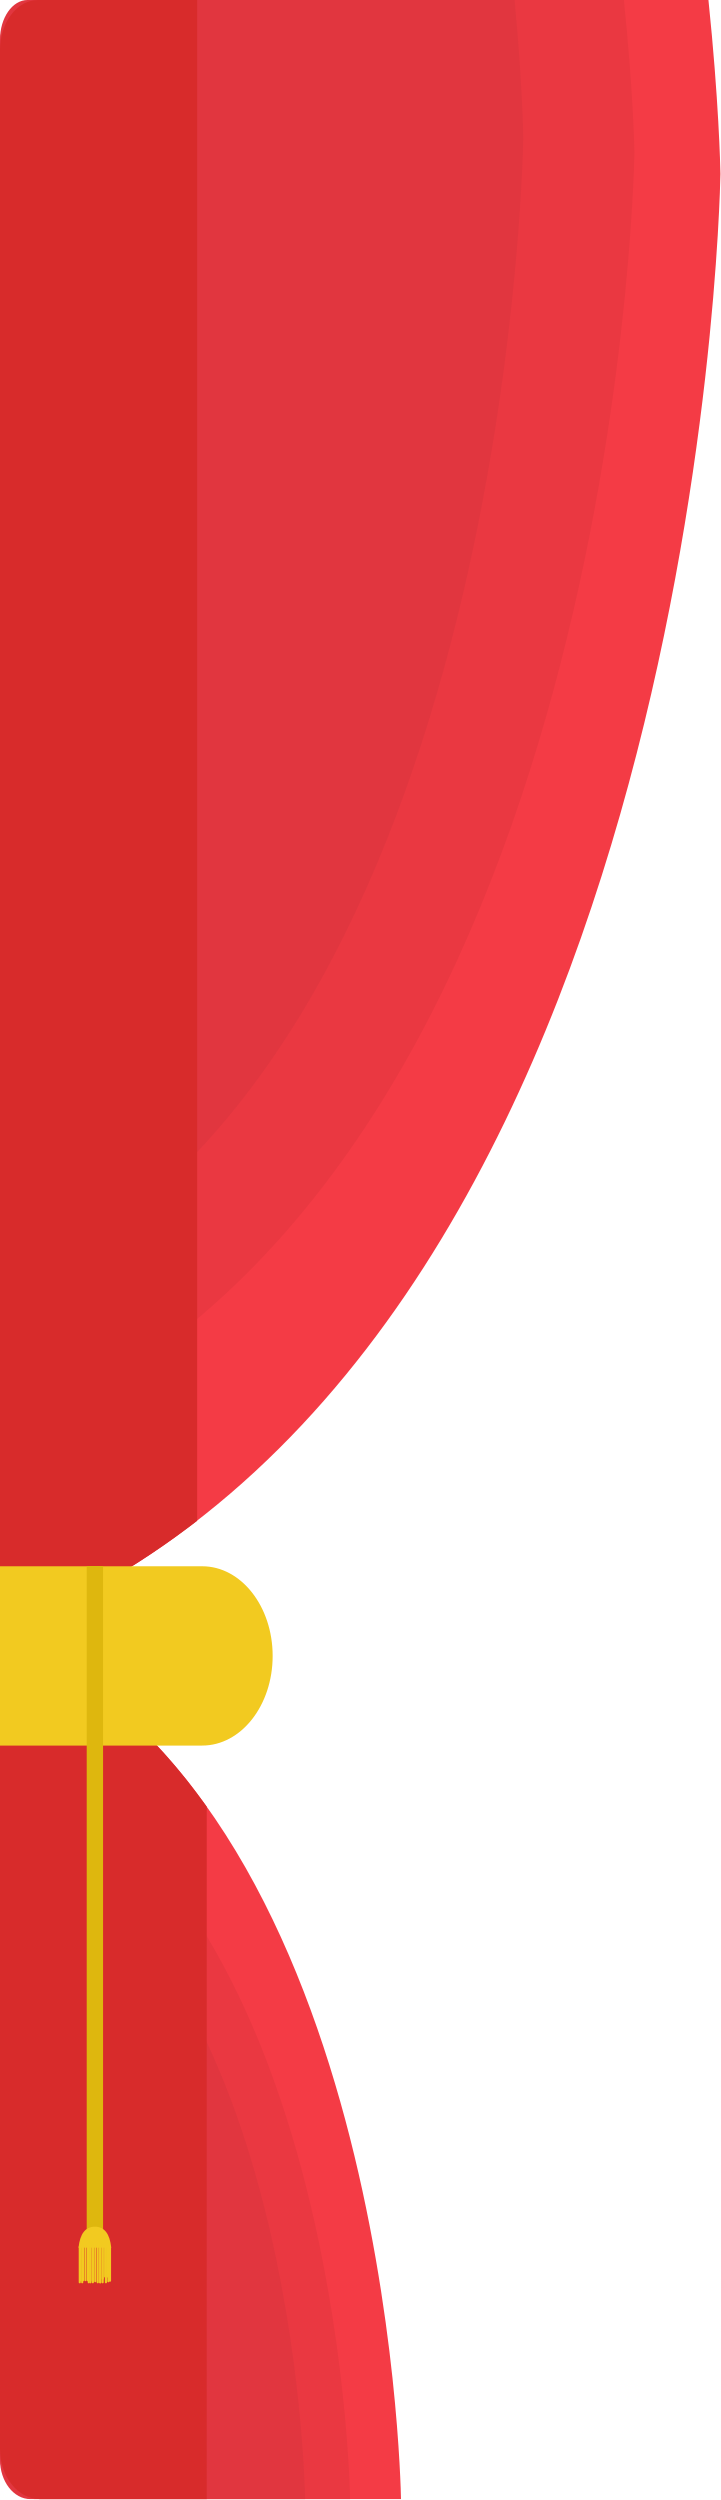
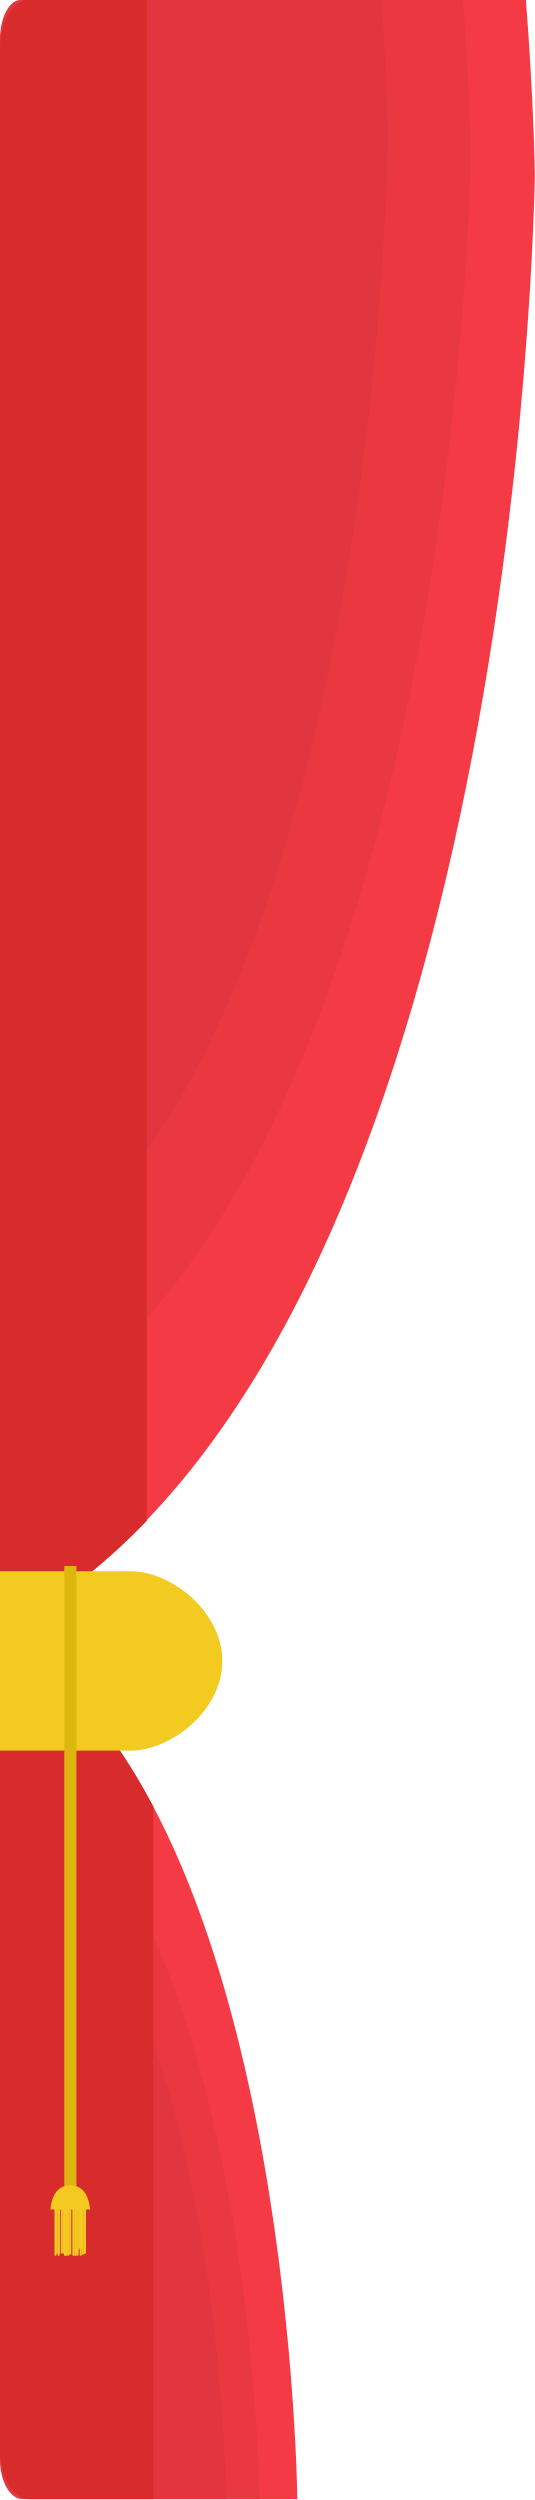
- <svg xmlns="http://www.w3.org/2000/svg" xmlns:xlink="http://www.w3.org/1999/xlink" width="687px" height="2384px" viewBox="0 0 687 2384" version="1.1">
+ <svg xmlns="http://www.w3.org/2000/svg" xmlns:xlink="http://www.w3.org/1999/xlink" width="510px" height="2384px" viewBox="0 0 510 2384" version="1.1">
  <defs>
-     <path d="M0.39,4.377 L0.39,36.5" id="path-1" />
-     <filter x="-975.6%" y="-17.0%" width="2051.2%" height="145.8%" filterUnits="objectBoundingBox" id="filter-2">
-       <feMorphology radius="1" operator="dilate" in="SourceAlpha" result="shadowSpreadOuter1" />
-       <feOffset dx="0" dy="2" in="shadowSpreadOuter1" result="shadowOffsetOuter1" />
-       <feMorphology radius="1" operator="erode" in="SourceAlpha" result="shadowInner" />
-       <feOffset dx="0" dy="2" in="shadowInner" result="shadowInner" />
-       <feComposite in="shadowOffsetOuter1" in2="shadowInner" operator="out" result="shadowOffsetOuter1" />
-       <feGaussianBlur stdDeviation="2" in="shadowOffsetOuter1" result="shadowBlurOuter1" />
-       <feColorMatrix values="0 0 0 0 0   0 0 0 0 0   0 0 0 0 0  0 0 0 0.5 0" type="matrix" in="shadowBlurOuter1" />
-     </filter>
-     <path d="M2.73,0.377 L2.73,32.5" id="path-3" />
-     <filter x="-975.6%" y="-17.0%" width="2051.2%" height="145.8%" filterUnits="objectBoundingBox" id="filter-4">
-       <feMorphology radius="1" operator="dilate" in="SourceAlpha" result="shadowSpreadOuter1" />
-       <feOffset dx="0" dy="2" in="shadowSpreadOuter1" result="shadowOffsetOuter1" />
-       <feMorphology radius="1" operator="erode" in="SourceAlpha" result="shadowInner" />
-       <feOffset dx="0" dy="2" in="shadowInner" result="shadowInner" />
-       <feComposite in="shadowOffsetOuter1" in2="shadowInner" operator="out" result="shadowOffsetOuter1" />
-       <feGaussianBlur stdDeviation="2" in="shadowOffsetOuter1" result="shadowBlurOuter1" />
-       <feColorMatrix values="0 0 0 0 0   0 0 0 0 0   0 0 0 0 0  0 0 0 0.5 0" type="matrix" in="shadowBlurOuter1" />
-     </filter>
-     <path d="M5.07,0.377 L5.07,32.5" id="path-5" />
-     <filter x="-975.6%" y="-17.0%" width="2051.2%" height="145.8%" filterUnits="objectBoundingBox" id="filter-6">
-       <feMorphology radius="1" operator="dilate" in="SourceAlpha" result="shadowSpreadOuter1" />
-       <feOffset dx="0" dy="2" in="shadowSpreadOuter1" result="shadowOffsetOuter1" />
-       <feMorphology radius="1" operator="erode" in="SourceAlpha" result="shadowInner" />
-       <feOffset dx="0" dy="2" in="shadowInner" result="shadowInner" />
-       <feComposite in="shadowOffsetOuter1" in2="shadowInner" operator="out" result="shadowOffsetOuter1" />
-       <feGaussianBlur stdDeviation="2" in="shadowOffsetOuter1" result="shadowBlurOuter1" />
-       <feColorMatrix values="0 0 0 0 0   0 0 0 0 0   0 0 0 0 0  0 0 0 0.5 0" type="matrix" in="shadowBlurOuter1" />
-     </filter>
-     <path d="M7.41,2.377 L7.41,34.5" id="path-7" />
-     <filter x="-975.6%" y="-17.0%" width="2051.2%" height="145.8%" filterUnits="objectBoundingBox" id="filter-8">
-       <feMorphology radius="1" operator="dilate" in="SourceAlpha" result="shadowSpreadOuter1" />
-       <feOffset dx="0" dy="2" in="shadowSpreadOuter1" result="shadowOffsetOuter1" />
-       <feMorphology radius="1" operator="erode" in="SourceAlpha" result="shadowInner" />
-       <feOffset dx="0" dy="2" in="shadowInner" result="shadowInner" />
-       <feComposite in="shadowOffsetOuter1" in2="shadowInner" operator="out" result="shadowOffsetOuter1" />
-       <feGaussianBlur stdDeviation="2" in="shadowOffsetOuter1" result="shadowBlurOuter1" />
-       <feColorMatrix values="0 0 0 0 0   0 0 0 0 0   0 0 0 0 0  0 0 0 0.5 0" type="matrix" in="shadowBlurOuter1" />
-     </filter>
-     <path d="M9.751,4.377 L9.751,38" id="path-9" />
-     <filter x="-975.6%" y="-16.5%" width="2051.2%" height="145.9%" filterUnits="objectBoundingBox" id="filter-10">
-       <feMorphology radius="1" operator="dilate" in="SourceAlpha" result="shadowSpreadOuter1" />
-       <feOffset dx="0" dy="2" in="shadowSpreadOuter1" result="shadowOffsetOuter1" />
-       <feMorphology radius="1" operator="erode" in="SourceAlpha" result="shadowInner" />
-       <feOffset dx="0" dy="2" in="shadowInner" result="shadowInner" />
-       <feComposite in="shadowOffsetOuter1" in2="shadowInner" operator="out" result="shadowOffsetOuter1" />
-       <feGaussianBlur stdDeviation="2" in="shadowOffsetOuter1" result="shadowBlurOuter1" />
-       <feColorMatrix values="0 0 0 0 0   0 0 0 0 0   0 0 0 0 0  0 0 0 0.5 0" type="matrix" in="shadowBlurOuter1" />
-     </filter>
-     <path d="M12.091,4.377 L12.091,38" id="path-11" />
-     <filter x="-975.6%" y="-16.5%" width="2051.2%" height="145.9%" filterUnits="objectBoundingBox" id="filter-12">
-       <feMorphology radius="1" operator="dilate" in="SourceAlpha" result="shadowSpreadOuter1" />
-       <feOffset dx="0" dy="2" in="shadowSpreadOuter1" result="shadowOffsetOuter1" />
-       <feMorphology radius="1" operator="erode" in="SourceAlpha" result="shadowInner" />
-       <feOffset dx="0" dy="2" in="shadowInner" result="shadowInner" />
-       <feComposite in="shadowOffsetOuter1" in2="shadowInner" operator="out" result="shadowOffsetOuter1" />
-       <feGaussianBlur stdDeviation="2" in="shadowOffsetOuter1" result="shadowBlurOuter1" />
-       <feColorMatrix values="0 0 0 0 0   0 0 0 0 0   0 0 0 0 0  0 0 0 0.5 0" type="matrix" in="shadowBlurOuter1" />
-     </filter>
-     <path d="M14.431,3.377 L14.431,37" id="path-13" />
-     <filter x="-975.6%" y="-16.5%" width="2051.2%" height="145.9%" filterUnits="objectBoundingBox" id="filter-14">
-       <feMorphology radius="1" operator="dilate" in="SourceAlpha" result="shadowSpreadOuter1" />
-       <feOffset dx="0" dy="2" in="shadowSpreadOuter1" result="shadowOffsetOuter1" />
-       <feMorphology radius="1" operator="erode" in="SourceAlpha" result="shadowInner" />
-       <feOffset dx="0" dy="2" in="shadowInner" result="shadowInner" />
-       <feComposite in="shadowOffsetOuter1" in2="shadowInner" operator="out" result="shadowOffsetOuter1" />
-       <feGaussianBlur stdDeviation="2" in="shadowOffsetOuter1" result="shadowBlurOuter1" />
-       <feColorMatrix values="0 0 0 0 0   0 0 0 0 0   0 0 0 0 0  0 0 0 0.5 0" type="matrix" in="shadowBlurOuter1" />
-     </filter>
-     <path d="M16.771,3.377 L16.771,37" id="path-15" />
-     <filter x="-975.6%" y="-16.5%" width="2051.2%" height="145.9%" filterUnits="objectBoundingBox" id="filter-16">
-       <feMorphology radius="1" operator="dilate" in="SourceAlpha" result="shadowSpreadOuter1" />
-       <feOffset dx="0" dy="2" in="shadowSpreadOuter1" result="shadowOffsetOuter1" />
-       <feMorphology radius="1" operator="erode" in="SourceAlpha" result="shadowInner" />
-       <feOffset dx="0" dy="2" in="shadowInner" result="shadowInner" />
-       <feComposite in="shadowOffsetOuter1" in2="shadowInner" operator="out" result="shadowOffsetOuter1" />
-       <feGaussianBlur stdDeviation="2" in="shadowOffsetOuter1" result="shadowBlurOuter1" />
-       <feColorMatrix values="0 0 0 0 0   0 0 0 0 0   0 0 0 0 0  0 0 0 0.5 0" type="matrix" in="shadowBlurOuter1" />
-     </filter>
-     <path d="M19.111,2.377 L19.111,36" id="path-17" />
-     <filter x="-975.6%" y="-16.5%" width="2051.2%" height="145.9%" filterUnits="objectBoundingBox" id="filter-18">
-       <feMorphology radius="1" operator="dilate" in="SourceAlpha" result="shadowSpreadOuter1" />
-       <feOffset dx="0" dy="2" in="shadowSpreadOuter1" result="shadowOffsetOuter1" />
-       <feMorphology radius="1" operator="erode" in="SourceAlpha" result="shadowInner" />
-       <feOffset dx="0" dy="2" in="shadowInner" result="shadowInner" />
-       <feComposite in="shadowOffsetOuter1" in2="shadowInner" operator="out" result="shadowOffsetOuter1" />
-       <feGaussianBlur stdDeviation="2" in="shadowOffsetOuter1" result="shadowBlurOuter1" />
-       <feColorMatrix values="0 0 0 0 0   0 0 0 0 0   0 0 0 0 0  0 0 0 0.5 0" type="matrix" in="shadowBlurOuter1" />
-     </filter>
-     <path d="M21.451,2.377 L21.451,36" id="path-19" />
-     <filter x="-975.6%" y="-16.5%" width="2051.2%" height="145.9%" filterUnits="objectBoundingBox" id="filter-20">
-       <feMorphology radius="1" operator="dilate" in="SourceAlpha" result="shadowSpreadOuter1" />
-       <feOffset dx="0" dy="2" in="shadowSpreadOuter1" result="shadowOffsetOuter1" />
-       <feMorphology radius="1" operator="erode" in="SourceAlpha" result="shadowInner" />
-       <feOffset dx="0" dy="2" in="shadowInner" result="shadowInner" />
-       <feComposite in="shadowOffsetOuter1" in2="shadowInner" operator="out" result="shadowOffsetOuter1" />
-       <feGaussianBlur stdDeviation="2" in="shadowOffsetOuter1" result="shadowBlurOuter1" />
-       <feColorMatrix values="0 0 0 0 0   0 0 0 0 0   0 0 0 0 0  0 0 0 0.5 0" type="matrix" in="shadowBlurOuter1" />
-     </filter>
-     <path d="M23.791,2.377 L23.791,36" id="path-21" />
-     <filter x="-975.6%" y="-16.5%" width="2051.2%" height="145.9%" filterUnits="objectBoundingBox" id="filter-22">
-       <feMorphology radius="1" operator="dilate" in="SourceAlpha" result="shadowSpreadOuter1" />
-       <feOffset dx="0" dy="2" in="shadowSpreadOuter1" result="shadowOffsetOuter1" />
-       <feMorphology radius="1" operator="erode" in="SourceAlpha" result="shadowInner" />
-       <feOffset dx="0" dy="2" in="shadowInner" result="shadowInner" />
-       <feComposite in="shadowOffsetOuter1" in2="shadowInner" operator="out" result="shadowOffsetOuter1" />
-       <feGaussianBlur stdDeviation="2" in="shadowOffsetOuter1" result="shadowBlurOuter1" />
-       <feColorMatrix values="0 0 0 0 0   0 0 0 0 0   0 0 0 0 0  0 0 0 0.5 0" type="matrix" in="shadowBlurOuter1" />
-     </filter>
-     <path d="M26.131,2.377 L26.131,36" id="path-23" />
-     <filter x="-975.6%" y="-16.5%" width="2051.2%" height="145.9%" filterUnits="objectBoundingBox" id="filter-24">
-       <feMorphology radius="1" operator="dilate" in="SourceAlpha" result="shadowSpreadOuter1" />
-       <feOffset dx="0" dy="2" in="shadowSpreadOuter1" result="shadowOffsetOuter1" />
-       <feMorphology radius="1" operator="erode" in="SourceAlpha" result="shadowInner" />
-       <feOffset dx="0" dy="2" in="shadowInner" result="shadowInner" />
-       <feComposite in="shadowOffsetOuter1" in2="shadowInner" operator="out" result="shadowOffsetOuter1" />
-       <feGaussianBlur stdDeviation="2" in="shadowOffsetOuter1" result="shadowBlurOuter1" />
-       <feColorMatrix values="0 0 0 0 0   0 0 0 0 0   0 0 0 0 0  0 0 0 0.5 0" type="matrix" in="shadowBlurOuter1" />
-     </filter>
-     <path d="M28.471,2.377 L28.471,36" id="path-25" />
-     <filter x="-975.6%" y="-16.5%" width="2051.2%" height="145.9%" filterUnits="objectBoundingBox" id="filter-26">
-       <feMorphology radius="1" operator="dilate" in="SourceAlpha" result="shadowSpreadOuter1" />
-       <feOffset dx="0" dy="2" in="shadowSpreadOuter1" result="shadowOffsetOuter1" />
-       <feMorphology radius="1" operator="erode" in="SourceAlpha" result="shadowInner" />
-       <feOffset dx="0" dy="2" in="shadowInner" result="shadowInner" />
-       <feComposite in="shadowOffsetOuter1" in2="shadowInner" operator="out" result="shadowOffsetOuter1" />
-       <feGaussianBlur stdDeviation="2" in="shadowOffsetOuter1" result="shadowBlurOuter1" />
-       <feColorMatrix values="0 0 0 0 0   0 0 0 0 0   0 0 0 0 0  0 0 0 0.5 0" type="matrix" in="shadowBlurOuter1" />
-     </filter>
-     <path d="M29.252,4.377 L29.252,38" id="path-27" />
-     <filter x="-975.6%" y="-16.5%" width="2051.2%" height="145.9%" filterUnits="objectBoundingBox" id="filter-28">
-       <feMorphology radius="1" operator="dilate" in="SourceAlpha" result="shadowSpreadOuter1" />
-       <feOffset dx="0" dy="2" in="shadowSpreadOuter1" result="shadowOffsetOuter1" />
-       <feMorphology radius="1" operator="erode" in="SourceAlpha" result="shadowInner" />
-       <feOffset dx="0" dy="2" in="shadowInner" result="shadowInner" />
-       <feComposite in="shadowOffsetOuter1" in2="shadowInner" operator="out" result="shadowOffsetOuter1" />
-       <feGaussianBlur stdDeviation="2" in="shadowOffsetOuter1" result="shadowBlurOuter1" />
-       <feColorMatrix values="0 0 0 0 0   0 0 0 0 0   0 0 0 0 0  0 0 0 0.5 0" type="matrix" in="shadowBlurOuter1" />
-     </filter>
-     <path d="M26.911,4.377 L26.911,38" id="path-29" />
-     <filter x="-975.6%" y="-16.5%" width="2051.2%" height="145.9%" filterUnits="objectBoundingBox" id="filter-30">
-       <feMorphology radius="1" operator="dilate" in="SourceAlpha" result="shadowSpreadOuter1" />
-       <feOffset dx="0" dy="2" in="shadowSpreadOuter1" result="shadowOffsetOuter1" />
-       <feMorphology radius="1" operator="erode" in="SourceAlpha" result="shadowInner" />
-       <feOffset dx="0" dy="2" in="shadowInner" result="shadowInner" />
-       <feComposite in="shadowOffsetOuter1" in2="shadowInner" operator="out" result="shadowOffsetOuter1" />
-       <feGaussianBlur stdDeviation="2" in="shadowOffsetOuter1" result="shadowBlurOuter1" />
-       <feColorMatrix values="0 0 0 0 0   0 0 0 0 0   0 0 0 0 0  0 0 0 0.5 0" type="matrix" in="shadowBlurOuter1" />
-     </filter>
-     <path d="M20.671,4.377 L20.671,38" id="path-31" />
-     <filter x="-975.6%" y="-16.5%" width="2051.2%" height="145.9%" filterUnits="objectBoundingBox" id="filter-32">
-       <feMorphology radius="1" operator="dilate" in="SourceAlpha" result="shadowSpreadOuter1" />
-       <feOffset dx="0" dy="2" in="shadowSpreadOuter1" result="shadowOffsetOuter1" />
-       <feMorphology radius="1" operator="erode" in="SourceAlpha" result="shadowInner" />
-       <feOffset dx="0" dy="2" in="shadowInner" result="shadowInner" />
-       <feComposite in="shadowOffsetOuter1" in2="shadowInner" operator="out" result="shadowOffsetOuter1" />
-       <feGaussianBlur stdDeviation="2" in="shadowOffsetOuter1" result="shadowBlurOuter1" />
-       <feColorMatrix values="0 0 0 0 0   0 0 0 0 0   0 0 0 0 0  0 0 0 0.5 0" type="matrix" in="shadowBlurOuter1" />
-     </filter>
-     <path d="M1.95,3.377 L1.95,37" id="path-33" />
-     <filter x="-975.6%" y="-16.5%" width="2051.2%" height="145.9%" filterUnits="objectBoundingBox" id="filter-34">
-       <feMorphology radius="1" operator="dilate" in="SourceAlpha" result="shadowSpreadOuter1" />
-       <feOffset dx="0" dy="2" in="shadowSpreadOuter1" result="shadowOffsetOuter1" />
-       <feMorphology radius="1" operator="erode" in="SourceAlpha" result="shadowInner" />
-       <feOffset dx="0" dy="2" in="shadowInner" result="shadowInner" />
-       <feComposite in="shadowOffsetOuter1" in2="shadowInner" operator="out" result="shadowOffsetOuter1" />
-       <feGaussianBlur stdDeviation="2" in="shadowOffsetOuter1" result="shadowBlurOuter1" />
-       <feColorMatrix values="0 0 0 0 0   0 0 0 0 0   0 0 0 0 0  0 0 0 0.5 0" type="matrix" in="shadowBlurOuter1" />
-     </filter>
-     <path d="M19.111,4.377 L19.111,38" id="path-35" />
-     <filter x="-975.6%" y="-16.5%" width="2051.2%" height="145.9%" filterUnits="objectBoundingBox" id="filter-36">
-       <feMorphology radius="1" operator="dilate" in="SourceAlpha" result="shadowSpreadOuter1" />
-       <feOffset dx="0" dy="2" in="shadowSpreadOuter1" result="shadowOffsetOuter1" />
-       <feMorphology radius="1" operator="erode" in="SourceAlpha" result="shadowInner" />
-       <feOffset dx="0" dy="2" in="shadowInner" result="shadowInner" />
-       <feComposite in="shadowOffsetOuter1" in2="shadowInner" operator="out" result="shadowOffsetOuter1" />
-       <feGaussianBlur stdDeviation="2" in="shadowOffsetOuter1" result="shadowBlurOuter1" />
-       <feColorMatrix values="0 0 0 0 0   0 0 0 0 0   0 0 0 0 0  0 0 0 0.5 0" type="matrix" in="shadowBlurOuter1" />
-     </filter>
-     <path d="M16.771,4.377 L16.771,38" id="path-37" />
-     <filter x="-975.6%" y="-16.5%" width="2051.2%" height="145.9%" filterUnits="objectBoundingBox" id="filter-38">
-       <feMorphology radius="1" operator="dilate" in="SourceAlpha" result="shadowSpreadOuter1" />
-       <feOffset dx="0" dy="2" in="shadowSpreadOuter1" result="shadowOffsetOuter1" />
-       <feMorphology radius="1" operator="erode" in="SourceAlpha" result="shadowInner" />
-       <feOffset dx="0" dy="2" in="shadowInner" result="shadowInner" />
-       <feComposite in="shadowOffsetOuter1" in2="shadowInner" operator="out" result="shadowOffsetOuter1" />
-       <feGaussianBlur stdDeviation="2" in="shadowOffsetOuter1" result="shadowBlurOuter1" />
-       <feColorMatrix values="0 0 0 0 0   0 0 0 0 0   0 0 0 0 0  0 0 0 0.5 0" type="matrix" in="shadowBlurOuter1" />
-     </filter>
-     <path d="M4.29,4.377 L4.29,38" id="path-39" />
-     <filter x="-975.6%" y="-16.5%" width="2051.2%" height="145.9%" filterUnits="objectBoundingBox" id="filter-40">
-       <feMorphology radius="1" operator="dilate" in="SourceAlpha" result="shadowSpreadOuter1" />
-       <feOffset dx="0" dy="2" in="shadowSpreadOuter1" result="shadowOffsetOuter1" />
-       <feMorphology radius="1" operator="erode" in="SourceAlpha" result="shadowInner" />
-       <feOffset dx="0" dy="2" in="shadowInner" result="shadowInner" />
-       <feComposite in="shadowOffsetOuter1" in2="shadowInner" operator="out" result="shadowOffsetOuter1" />
-       <feGaussianBlur stdDeviation="2" in="shadowOffsetOuter1" result="shadowBlurOuter1" />
-       <feColorMatrix values="0 0 0 0 0   0 0 0 0 0   0 0 0 0 0  0 0 0 0.5 0" type="matrix" in="shadowBlurOuter1" />
-     </filter>
-     <path d="M9.751,4.377 L9.751,38" id="path-41" />
-     <filter x="-975.6%" y="-16.5%" width="2051.2%" height="145.9%" filterUnits="objectBoundingBox" id="filter-42">
-       <feMorphology radius="1" operator="dilate" in="SourceAlpha" result="shadowSpreadOuter1" />
-       <feOffset dx="0" dy="2" in="shadowSpreadOuter1" result="shadowOffsetOuter1" />
-       <feMorphology radius="1" operator="erode" in="SourceAlpha" result="shadowInner" />
-       <feOffset dx="0" dy="2" in="shadowInner" result="shadowInner" />
-       <feComposite in="shadowOffsetOuter1" in2="shadowInner" operator="out" result="shadowOffsetOuter1" />
-       <feGaussianBlur stdDeviation="2" in="shadowOffsetOuter1" result="shadowBlurOuter1" />
-       <feColorMatrix values="0 0 0 0 0   0 0 0 0 0   0 0 0 0 0  0 0 0 0.5 0" type="matrix" in="shadowBlurOuter1" />
-     </filter>
-     <path d="M7.41,4.377 L7.41,38" id="path-43" />
-     <filter x="-975.6%" y="-16.5%" width="2051.2%" height="145.9%" filterUnits="objectBoundingBox" id="filter-44">
+     <path d="M0.027,5.526 L0.027,47.383" id="path-1" />
+     <filter x="-750.0%" y="-12.8%" width="1600.0%" height="134.6%" filterUnits="objectBoundingBox" id="filter-2">
+       <feMorphology radius="1" operator="dilate" in="SourceAlpha" result="shadowSpreadOuter1" />
+       <feOffset dx="0" dy="2" in="shadowSpreadOuter1" result="shadowOffsetOuter1" />
+       <feMorphology radius="1" operator="erode" in="SourceAlpha" result="shadowInner" />
+       <feOffset dx="0" dy="2" in="shadowInner" result="shadowInner" />
+       <feComposite in="shadowOffsetOuter1" in2="shadowInner" operator="out" result="shadowOffsetOuter1" />
+       <feGaussianBlur stdDeviation="2" in="shadowOffsetOuter1" result="shadowBlurOuter1" />
+       <feColorMatrix values="0 0 0 0 0   0 0 0 0 0   0 0 0 0 0  0 0 0 0.5 0" type="matrix" in="shadowBlurOuter1" />
+     </filter>
+     <path d="M3.027,0.526 L3.027,42.383" id="path-3" />
+     <filter x="-750.0%" y="-12.8%" width="1600.0%" height="134.6%" filterUnits="objectBoundingBox" id="filter-4">
+       <feMorphology radius="1" operator="dilate" in="SourceAlpha" result="shadowSpreadOuter1" />
+       <feOffset dx="0" dy="2" in="shadowSpreadOuter1" result="shadowOffsetOuter1" />
+       <feMorphology radius="1" operator="erode" in="SourceAlpha" result="shadowInner" />
+       <feOffset dx="0" dy="2" in="shadowInner" result="shadowInner" />
+       <feComposite in="shadowOffsetOuter1" in2="shadowInner" operator="out" result="shadowOffsetOuter1" />
+       <feGaussianBlur stdDeviation="2" in="shadowOffsetOuter1" result="shadowBlurOuter1" />
+       <feColorMatrix values="0 0 0 0 0   0 0 0 0 0   0 0 0 0 0  0 0 0 0.5 0" type="matrix" in="shadowBlurOuter1" />
+     </filter>
+     <path d="M5.027,0.526 L5.027,42.383" id="path-5" />
+     <filter x="-750.0%" y="-12.8%" width="1600.0%" height="134.6%" filterUnits="objectBoundingBox" id="filter-6">
+       <feMorphology radius="1" operator="dilate" in="SourceAlpha" result="shadowSpreadOuter1" />
+       <feOffset dx="0" dy="2" in="shadowSpreadOuter1" result="shadowOffsetOuter1" />
+       <feMorphology radius="1" operator="erode" in="SourceAlpha" result="shadowInner" />
+       <feOffset dx="0" dy="2" in="shadowInner" result="shadowInner" />
+       <feComposite in="shadowOffsetOuter1" in2="shadowInner" operator="out" result="shadowOffsetOuter1" />
+       <feGaussianBlur stdDeviation="2" in="shadowOffsetOuter1" result="shadowBlurOuter1" />
+       <feColorMatrix values="0 0 0 0 0   0 0 0 0 0   0 0 0 0 0  0 0 0 0.5 0" type="matrix" in="shadowBlurOuter1" />
+     </filter>
+     <path d="M7.027,2.526 L7.027,44.383" id="path-7" />
+     <filter x="-750.0%" y="-12.8%" width="1600.0%" height="134.6%" filterUnits="objectBoundingBox" id="filter-8">
+       <feMorphology radius="1" operator="dilate" in="SourceAlpha" result="shadowSpreadOuter1" />
+       <feOffset dx="0" dy="2" in="shadowSpreadOuter1" result="shadowOffsetOuter1" />
+       <feMorphology radius="1" operator="erode" in="SourceAlpha" result="shadowInner" />
+       <feOffset dx="0" dy="2" in="shadowInner" result="shadowInner" />
+       <feComposite in="shadowOffsetOuter1" in2="shadowInner" operator="out" result="shadowOffsetOuter1" />
+       <feGaussianBlur stdDeviation="2" in="shadowOffsetOuter1" result="shadowBlurOuter1" />
+       <feColorMatrix values="0 0 0 0 0   0 0 0 0 0   0 0 0 0 0  0 0 0 0.5 0" type="matrix" in="shadowBlurOuter1" />
+     </filter>
+     <path d="M9.027,5.523 L9.027,49.034" id="path-9" />
+     <filter x="-750.0%" y="-12.5%" width="1600.0%" height="135.3%" filterUnits="objectBoundingBox" id="filter-10">
+       <feMorphology radius="1" operator="dilate" in="SourceAlpha" result="shadowSpreadOuter1" />
+       <feOffset dx="0" dy="2" in="shadowSpreadOuter1" result="shadowOffsetOuter1" />
+       <feMorphology radius="1" operator="erode" in="SourceAlpha" result="shadowInner" />
+       <feOffset dx="0" dy="2" in="shadowInner" result="shadowInner" />
+       <feComposite in="shadowOffsetOuter1" in2="shadowInner" operator="out" result="shadowOffsetOuter1" />
+       <feGaussianBlur stdDeviation="2" in="shadowOffsetOuter1" result="shadowBlurOuter1" />
+       <feColorMatrix values="0 0 0 0 0   0 0 0 0 0   0 0 0 0 0  0 0 0 0.5 0" type="matrix" in="shadowBlurOuter1" />
+     </filter>
+     <path d="M11.027,5.523 L11.027,49.034" id="path-11" />
+     <filter x="-750.0%" y="-12.5%" width="1600.0%" height="135.3%" filterUnits="objectBoundingBox" id="filter-12">
+       <feMorphology radius="1" operator="dilate" in="SourceAlpha" result="shadowSpreadOuter1" />
+       <feOffset dx="0" dy="2" in="shadowSpreadOuter1" result="shadowOffsetOuter1" />
+       <feMorphology radius="1" operator="erode" in="SourceAlpha" result="shadowInner" />
+       <feOffset dx="0" dy="2" in="shadowInner" result="shadowInner" />
+       <feComposite in="shadowOffsetOuter1" in2="shadowInner" operator="out" result="shadowOffsetOuter1" />
+       <feGaussianBlur stdDeviation="2" in="shadowOffsetOuter1" result="shadowBlurOuter1" />
+       <feColorMatrix values="0 0 0 0 0   0 0 0 0 0   0 0 0 0 0  0 0 0 0.5 0" type="matrix" in="shadowBlurOuter1" />
+     </filter>
+     <path d="M14.027,4.523 L14.027,48.034" id="path-13" />
+     <filter x="-750.0%" y="-12.5%" width="1600.0%" height="135.3%" filterUnits="objectBoundingBox" id="filter-14">
+       <feMorphology radius="1" operator="dilate" in="SourceAlpha" result="shadowSpreadOuter1" />
+       <feOffset dx="0" dy="2" in="shadowSpreadOuter1" result="shadowOffsetOuter1" />
+       <feMorphology radius="1" operator="erode" in="SourceAlpha" result="shadowInner" />
+       <feOffset dx="0" dy="2" in="shadowInner" result="shadowInner" />
+       <feComposite in="shadowOffsetOuter1" in2="shadowInner" operator="out" result="shadowOffsetOuter1" />
+       <feGaussianBlur stdDeviation="2" in="shadowOffsetOuter1" result="shadowBlurOuter1" />
+       <feColorMatrix values="0 0 0 0 0   0 0 0 0 0   0 0 0 0 0  0 0 0 0.5 0" type="matrix" in="shadowBlurOuter1" />
+     </filter>
+     <path d="M16.027,4.523 L16.027,48.034" id="path-15" />
+     <filter x="-750.0%" y="-12.5%" width="1600.0%" height="135.3%" filterUnits="objectBoundingBox" id="filter-16">
+       <feMorphology radius="1" operator="dilate" in="SourceAlpha" result="shadowSpreadOuter1" />
+       <feOffset dx="0" dy="2" in="shadowSpreadOuter1" result="shadowOffsetOuter1" />
+       <feMorphology radius="1" operator="erode" in="SourceAlpha" result="shadowInner" />
+       <feOffset dx="0" dy="2" in="shadowInner" result="shadowInner" />
+       <feComposite in="shadowOffsetOuter1" in2="shadowInner" operator="out" result="shadowOffsetOuter1" />
+       <feGaussianBlur stdDeviation="2" in="shadowOffsetOuter1" result="shadowBlurOuter1" />
+       <feColorMatrix values="0 0 0 0 0   0 0 0 0 0   0 0 0 0 0  0 0 0 0.5 0" type="matrix" in="shadowBlurOuter1" />
+     </filter>
+     <path d="M18.027,3.523 L18.027,47.034" id="path-17" />
+     <filter x="-750.0%" y="-12.5%" width="1600.0%" height="135.3%" filterUnits="objectBoundingBox" id="filter-18">
+       <feMorphology radius="1" operator="dilate" in="SourceAlpha" result="shadowSpreadOuter1" />
+       <feOffset dx="0" dy="2" in="shadowSpreadOuter1" result="shadowOffsetOuter1" />
+       <feMorphology radius="1" operator="erode" in="SourceAlpha" result="shadowInner" />
+       <feOffset dx="0" dy="2" in="shadowInner" result="shadowInner" />
+       <feComposite in="shadowOffsetOuter1" in2="shadowInner" operator="out" result="shadowOffsetOuter1" />
+       <feGaussianBlur stdDeviation="2" in="shadowOffsetOuter1" result="shadowBlurOuter1" />
+       <feColorMatrix values="0 0 0 0 0   0 0 0 0 0   0 0 0 0 0  0 0 0 0.5 0" type="matrix" in="shadowBlurOuter1" />
+     </filter>
+     <path d="M20.027,3.523 L20.027,47.034" id="path-19" />
+     <filter x="-750.0%" y="-12.5%" width="1600.0%" height="135.3%" filterUnits="objectBoundingBox" id="filter-20">
+       <feMorphology radius="1" operator="dilate" in="SourceAlpha" result="shadowSpreadOuter1" />
+       <feOffset dx="0" dy="2" in="shadowSpreadOuter1" result="shadowOffsetOuter1" />
+       <feMorphology radius="1" operator="erode" in="SourceAlpha" result="shadowInner" />
+       <feOffset dx="0" dy="2" in="shadowInner" result="shadowInner" />
+       <feComposite in="shadowOffsetOuter1" in2="shadowInner" operator="out" result="shadowOffsetOuter1" />
+       <feGaussianBlur stdDeviation="2" in="shadowOffsetOuter1" result="shadowBlurOuter1" />
+       <feColorMatrix values="0 0 0 0 0   0 0 0 0 0   0 0 0 0 0  0 0 0 0.5 0" type="matrix" in="shadowBlurOuter1" />
+     </filter>
+     <path d="M22.027,3.523 L22.027,47.034" id="path-21" />
+     <filter x="-750.0%" y="-12.5%" width="1600.0%" height="135.3%" filterUnits="objectBoundingBox" id="filter-22">
+       <feMorphology radius="1" operator="dilate" in="SourceAlpha" result="shadowSpreadOuter1" />
+       <feOffset dx="0" dy="2" in="shadowSpreadOuter1" result="shadowOffsetOuter1" />
+       <feMorphology radius="1" operator="erode" in="SourceAlpha" result="shadowInner" />
+       <feOffset dx="0" dy="2" in="shadowInner" result="shadowInner" />
+       <feComposite in="shadowOffsetOuter1" in2="shadowInner" operator="out" result="shadowOffsetOuter1" />
+       <feGaussianBlur stdDeviation="2" in="shadowOffsetOuter1" result="shadowBlurOuter1" />
+       <feColorMatrix values="0 0 0 0 0   0 0 0 0 0   0 0 0 0 0  0 0 0 0.5 0" type="matrix" in="shadowBlurOuter1" />
+     </filter>
+     <path d="M25.027,3.523 L25.027,47.034" id="path-23" />
+     <filter x="-750.0%" y="-12.5%" width="1600.0%" height="135.3%" filterUnits="objectBoundingBox" id="filter-24">
+       <feMorphology radius="1" operator="dilate" in="SourceAlpha" result="shadowSpreadOuter1" />
+       <feOffset dx="0" dy="2" in="shadowSpreadOuter1" result="shadowOffsetOuter1" />
+       <feMorphology radius="1" operator="erode" in="SourceAlpha" result="shadowInner" />
+       <feOffset dx="0" dy="2" in="shadowInner" result="shadowInner" />
+       <feComposite in="shadowOffsetOuter1" in2="shadowInner" operator="out" result="shadowOffsetOuter1" />
+       <feGaussianBlur stdDeviation="2" in="shadowOffsetOuter1" result="shadowBlurOuter1" />
+       <feColorMatrix values="0 0 0 0 0   0 0 0 0 0   0 0 0 0 0  0 0 0 0.5 0" type="matrix" in="shadowBlurOuter1" />
+     </filter>
+     <path d="M27.027,3.523 L27.027,47.034" id="path-25" />
+     <filter x="-750.0%" y="-12.5%" width="1600.0%" height="135.3%" filterUnits="objectBoundingBox" id="filter-26">
+       <feMorphology radius="1" operator="dilate" in="SourceAlpha" result="shadowSpreadOuter1" />
+       <feOffset dx="0" dy="2" in="shadowSpreadOuter1" result="shadowOffsetOuter1" />
+       <feMorphology radius="1" operator="erode" in="SourceAlpha" result="shadowInner" />
+       <feOffset dx="0" dy="2" in="shadowInner" result="shadowInner" />
+       <feComposite in="shadowOffsetOuter1" in2="shadowInner" operator="out" result="shadowOffsetOuter1" />
+       <feGaussianBlur stdDeviation="2" in="shadowOffsetOuter1" result="shadowBlurOuter1" />
+       <feColorMatrix values="0 0 0 0 0   0 0 0 0 0   0 0 0 0 0  0 0 0 0.5 0" type="matrix" in="shadowBlurOuter1" />
+     </filter>
+     <path d="M28.027,5.523 L28.027,49.034" id="path-27" />
+     <filter x="-750.0%" y="-12.5%" width="1600.0%" height="135.3%" filterUnits="objectBoundingBox" id="filter-28">
+       <feMorphology radius="1" operator="dilate" in="SourceAlpha" result="shadowSpreadOuter1" />
+       <feOffset dx="0" dy="2" in="shadowSpreadOuter1" result="shadowOffsetOuter1" />
+       <feMorphology radius="1" operator="erode" in="SourceAlpha" result="shadowInner" />
+       <feOffset dx="0" dy="2" in="shadowInner" result="shadowInner" />
+       <feComposite in="shadowOffsetOuter1" in2="shadowInner" operator="out" result="shadowOffsetOuter1" />
+       <feGaussianBlur stdDeviation="2" in="shadowOffsetOuter1" result="shadowBlurOuter1" />
+       <feColorMatrix values="0 0 0 0 0   0 0 0 0 0   0 0 0 0 0  0 0 0 0.5 0" type="matrix" in="shadowBlurOuter1" />
+     </filter>
+     <path d="M25.027,5.523 L25.027,49.034" id="path-29" />
+     <filter x="-750.0%" y="-12.5%" width="1600.0%" height="135.3%" filterUnits="objectBoundingBox" id="filter-30">
+       <feMorphology radius="1" operator="dilate" in="SourceAlpha" result="shadowSpreadOuter1" />
+       <feOffset dx="0" dy="2" in="shadowSpreadOuter1" result="shadowOffsetOuter1" />
+       <feMorphology radius="1" operator="erode" in="SourceAlpha" result="shadowInner" />
+       <feOffset dx="0" dy="2" in="shadowInner" result="shadowInner" />
+       <feComposite in="shadowOffsetOuter1" in2="shadowInner" operator="out" result="shadowOffsetOuter1" />
+       <feGaussianBlur stdDeviation="2" in="shadowOffsetOuter1" result="shadowBlurOuter1" />
+       <feColorMatrix values="0 0 0 0 0   0 0 0 0 0   0 0 0 0 0  0 0 0 0.5 0" type="matrix" in="shadowBlurOuter1" />
+     </filter>
+     <path d="M19.027,5.523 L19.027,49.034" id="path-31" />
+     <filter x="-750.0%" y="-12.5%" width="1600.0%" height="135.3%" filterUnits="objectBoundingBox" id="filter-32">
+       <feMorphology radius="1" operator="dilate" in="SourceAlpha" result="shadowSpreadOuter1" />
+       <feOffset dx="0" dy="2" in="shadowSpreadOuter1" result="shadowOffsetOuter1" />
+       <feMorphology radius="1" operator="erode" in="SourceAlpha" result="shadowInner" />
+       <feOffset dx="0" dy="2" in="shadowInner" result="shadowInner" />
+       <feComposite in="shadowOffsetOuter1" in2="shadowInner" operator="out" result="shadowOffsetOuter1" />
+       <feGaussianBlur stdDeviation="2" in="shadowOffsetOuter1" result="shadowBlurOuter1" />
+       <feColorMatrix values="0 0 0 0 0   0 0 0 0 0   0 0 0 0 0  0 0 0 0.5 0" type="matrix" in="shadowBlurOuter1" />
+     </filter>
+     <path d="M2.027,4.523 L2.027,48.034" id="path-33" />
+     <filter x="-750.0%" y="-12.5%" width="1600.0%" height="135.3%" filterUnits="objectBoundingBox" id="filter-34">
+       <feMorphology radius="1" operator="dilate" in="SourceAlpha" result="shadowSpreadOuter1" />
+       <feOffset dx="0" dy="2" in="shadowSpreadOuter1" result="shadowOffsetOuter1" />
+       <feMorphology radius="1" operator="erode" in="SourceAlpha" result="shadowInner" />
+       <feOffset dx="0" dy="2" in="shadowInner" result="shadowInner" />
+       <feComposite in="shadowOffsetOuter1" in2="shadowInner" operator="out" result="shadowOffsetOuter1" />
+       <feGaussianBlur stdDeviation="2" in="shadowOffsetOuter1" result="shadowBlurOuter1" />
+       <feColorMatrix values="0 0 0 0 0   0 0 0 0 0   0 0 0 0 0  0 0 0 0.5 0" type="matrix" in="shadowBlurOuter1" />
+     </filter>
+     <path d="M18.027,5.523 L18.027,49.034" id="path-35" />
+     <filter x="-750.0%" y="-12.5%" width="1600.0%" height="135.3%" filterUnits="objectBoundingBox" id="filter-36">
+       <feMorphology radius="1" operator="dilate" in="SourceAlpha" result="shadowSpreadOuter1" />
+       <feOffset dx="0" dy="2" in="shadowSpreadOuter1" result="shadowOffsetOuter1" />
+       <feMorphology radius="1" operator="erode" in="SourceAlpha" result="shadowInner" />
+       <feOffset dx="0" dy="2" in="shadowInner" result="shadowInner" />
+       <feComposite in="shadowOffsetOuter1" in2="shadowInner" operator="out" result="shadowOffsetOuter1" />
+       <feGaussianBlur stdDeviation="2" in="shadowOffsetOuter1" result="shadowBlurOuter1" />
+       <feColorMatrix values="0 0 0 0 0   0 0 0 0 0   0 0 0 0 0  0 0 0 0.5 0" type="matrix" in="shadowBlurOuter1" />
+     </filter>
+     <path d="M16.027,5.523 L16.027,49.034" id="path-37" />
+     <filter x="-750.0%" y="-12.5%" width="1600.0%" height="135.3%" filterUnits="objectBoundingBox" id="filter-38">
+       <feMorphology radius="1" operator="dilate" in="SourceAlpha" result="shadowSpreadOuter1" />
+       <feOffset dx="0" dy="2" in="shadowSpreadOuter1" result="shadowOffsetOuter1" />
+       <feMorphology radius="1" operator="erode" in="SourceAlpha" result="shadowInner" />
+       <feOffset dx="0" dy="2" in="shadowInner" result="shadowInner" />
+       <feComposite in="shadowOffsetOuter1" in2="shadowInner" operator="out" result="shadowOffsetOuter1" />
+       <feGaussianBlur stdDeviation="2" in="shadowOffsetOuter1" result="shadowBlurOuter1" />
+       <feColorMatrix values="0 0 0 0 0   0 0 0 0 0   0 0 0 0 0  0 0 0 0.5 0" type="matrix" in="shadowBlurOuter1" />
+     </filter>
+     <path d="M4.027,5.523 L4.027,49.034" id="path-39" />
+     <filter x="-750.0%" y="-12.5%" width="1600.0%" height="135.3%" filterUnits="objectBoundingBox" id="filter-40">
+       <feMorphology radius="1" operator="dilate" in="SourceAlpha" result="shadowSpreadOuter1" />
+       <feOffset dx="0" dy="2" in="shadowSpreadOuter1" result="shadowOffsetOuter1" />
+       <feMorphology radius="1" operator="erode" in="SourceAlpha" result="shadowInner" />
+       <feOffset dx="0" dy="2" in="shadowInner" result="shadowInner" />
+       <feComposite in="shadowOffsetOuter1" in2="shadowInner" operator="out" result="shadowOffsetOuter1" />
+       <feGaussianBlur stdDeviation="2" in="shadowOffsetOuter1" result="shadowBlurOuter1" />
+       <feColorMatrix values="0 0 0 0 0   0 0 0 0 0   0 0 0 0 0  0 0 0 0.5 0" type="matrix" in="shadowBlurOuter1" />
+     </filter>
+     <path d="M9.027,5.523 L9.027,49.034" id="path-41" />
+     <filter x="-750.0%" y="-12.5%" width="1600.0%" height="135.3%" filterUnits="objectBoundingBox" id="filter-42">
+       <feMorphology radius="1" operator="dilate" in="SourceAlpha" result="shadowSpreadOuter1" />
+       <feOffset dx="0" dy="2" in="shadowSpreadOuter1" result="shadowOffsetOuter1" />
+       <feMorphology radius="1" operator="erode" in="SourceAlpha" result="shadowInner" />
+       <feOffset dx="0" dy="2" in="shadowInner" result="shadowInner" />
+       <feComposite in="shadowOffsetOuter1" in2="shadowInner" operator="out" result="shadowOffsetOuter1" />
+       <feGaussianBlur stdDeviation="2" in="shadowOffsetOuter1" result="shadowBlurOuter1" />
+       <feColorMatrix values="0 0 0 0 0   0 0 0 0 0   0 0 0 0 0  0 0 0 0.5 0" type="matrix" in="shadowBlurOuter1" />
+     </filter>
+     <path d="M7.027,5.523 L7.027,49.034" id="path-43" />
+     <filter x="-750.0%" y="-12.5%" width="1600.0%" height="135.3%" filterUnits="objectBoundingBox" id="filter-44">
      <feMorphology radius="1" operator="dilate" in="SourceAlpha" result="shadowSpreadOuter1" />
      <feOffset dx="0" dy="2" in="shadowSpreadOuter1" result="shadowOffsetOuter1" />
      <feMorphology radius="1" operator="erode" in="SourceAlpha" result="shadowInner" />
      <feOffset dx="0" dy="2" in="shadowInner" result="shadowInner" />
      <feComposite in="shadowOffsetOuter1" in2="shadowInner" operator="out" result="shadowOffsetOuter1" />
      <feGaussianBlur stdDeviation="2" in="shadowOffsetOuter1" result="shadowBlurOuter1" />
      <feColorMatrix values="0 0 0 0 0   0 0 0 0 0   0 0 0 0 0  0 0 0 0.5 0" type="matrix" in="shadowBlurOuter1" />
    </filter>
  </defs>
  <g id="leftcurtain" stroke="none" stroke-width="1" fill="none" fill-rule="evenodd">
-     <g id="theater-copy" transform="translate(343.5, 1192) scale(-1, 1) translate(-343.5, -1192) ">
-       <path d="M687,47.848 L687,1557 C25.435,1298.896 0.585,197.993 0,165.845 C0.134,158.519 1.53,95.692 11.429,0 L650.728,0 C670.761,1.61390839e-14 687,21.421 687,47.848 Z" id="Path" fill="#F43B45" fill-rule="nonzero" />
-       <path d="M687,42.101 L687,1370 C104.399,1142.895 82.515,174.214 82,145.927 C82.118,139.48 83.348,84.199 92.065,0 L655.058,0 C672.7,1.42007353e-14 687,18.849 687,42.101 Z" id="Path-Copy" fill="#EA3841" fill-rule="nonzero" />
-       <path d="M687,37.861 L687,1232 C206.475,1027.772 188.425,156.665 188,131.227 C188.097,125.43 189.112,75.717 196.301,0 L660.654,0 C675.205,1.27702963e-14 687,16.95 687,37.861 Z" id="Path-Copy-3" fill="#E1363F" fill-rule="nonzero" />
-       <path d="M650.675,0 L499,0 L499,1450.246 C555.142,1493.61 617.553,1529.95 687,1557 L687,47.848 C687,21.421 670.736,0 650.675,0 Z" id="Path" fill="#D82B2B" fill-rule="nonzero" />
-       <g id="Group" transform="translate(304, 1493)">
-         <g>
-           <g transform="translate(0, 0.377458)">
-             <path d="M383,841.882 L383,65.296 C14.766,218.261 0.937,870.713 0.611,889.763 L344.908,889.763 C365.945,889.768 383,868.329 383,841.882 Z" id="Path" fill="#F43B45" fill-rule="nonzero" />
-             <path d="M383,848.065 L383,171.763 C61.501,304.974 49.427,873.173 49.143,889.763 L349.742,889.763 C368.109,889.767 383,871.097 383,848.065 Z" id="Path-Copy-2" fill="#EA3841" fill-rule="nonzero" />
-             <path d="M383,852.13 L383,241.763 C102.815,361.987 92.293,874.79 92.045,889.763 L354.016,889.763 C370.023,889.767 383,872.917 383,852.13 Z" id="Path-Copy-4" fill="#E1363F" fill-rule="nonzero" />
-             <path d="M185.854,229.522 L185.854,889.768 L344.904,889.768 C365.941,889.768 382.996,868.329 382.996,841.882 L382.996,65.296 C300.923,99.393 236.49,158.34 185.854,229.522 Z" id="Path" fill="#D82B2B" fill-rule="nonzero" />
-             <path d="M190.19,0.213 C153.082,0.213 123,38.49 123,85.706 L123,85.706 C123,132.921 153.082,171.199 190.19,171.199 C214.928,171.199 279.198,171.199 383,171.199 L383,0.213 L190.19,0.213 C214.928,0.213 214.928,0.213 190.19,0.213 Z" id="Path" fill="#F2CA20" fill-rule="nonzero" />
-             <polygon id="Path-Copy-5" fill="#DEB70E" fill-rule="nonzero" transform="translate(292.5153, 317.6075) scale(1, -1) rotate(90) translate(-292.5153, -317.6075) " points="-25.092 325.408 610.123 325.408 610.123 309.807 -25.092 309.807" />
-             <g id="tassles" transform="translate(277.6945, 645)" stroke-linecap="round">
-               <g id="Line">
-                 <use fill="black" fill-opacity="1" filter="url(#filter-2)" xlink:href="#path-1" />
-                 <use stroke="#F2CA20" stroke-width="2" xlink:href="#path-1" />
-               </g>
-               <g id="Line-Copy">
-                 <use fill="black" fill-opacity="1" filter="url(#filter-4)" xlink:href="#path-3" />
-                 <use stroke="#F2CA20" stroke-width="2" xlink:href="#path-3" />
-               </g>
-               <g id="Line-Copy-2">
-                 <use fill="black" fill-opacity="1" filter="url(#filter-6)" xlink:href="#path-5" />
-                 <use stroke="#F2CA20" stroke-width="2" xlink:href="#path-5" />
-               </g>
-               <g id="Line-Copy-3">
-                 <use fill="black" fill-opacity="1" filter="url(#filter-8)" xlink:href="#path-7" />
-                 <use stroke="#F2CA20" stroke-width="2" xlink:href="#path-7" />
-               </g>
-               <g id="Line-Copy-4">
-                 <use fill="black" fill-opacity="1" filter="url(#filter-10)" xlink:href="#path-9" />
-                 <use stroke="#F2CA20" stroke-width="2" xlink:href="#path-9" />
-               </g>
-               <g id="Line-Copy-5">
-                 <use fill="black" fill-opacity="1" filter="url(#filter-12)" xlink:href="#path-11" />
-                 <use stroke="#F2CA20" stroke-width="2" xlink:href="#path-11" />
-               </g>
-               <g id="Line-Copy-6">
-                 <use fill="black" fill-opacity="1" filter="url(#filter-14)" xlink:href="#path-13" />
-                 <use stroke="#F2CA20" stroke-width="2" xlink:href="#path-13" />
-               </g>
-               <g id="Line-Copy-7">
-                 <use fill="black" fill-opacity="1" filter="url(#filter-16)" xlink:href="#path-15" />
-                 <use stroke="#F2CA20" stroke-width="2" xlink:href="#path-15" />
-               </g>
-               <g id="Line-Copy-8">
-                 <use fill="black" fill-opacity="1" filter="url(#filter-18)" xlink:href="#path-17" />
-                 <use stroke="#F2CA20" stroke-width="2" xlink:href="#path-17" />
-               </g>
-               <g id="Line-Copy-9">
-                 <use fill="black" fill-opacity="1" filter="url(#filter-20)" xlink:href="#path-19" />
-                 <use stroke="#F2CA20" stroke-width="2" xlink:href="#path-19" />
-               </g>
-               <g id="Line-Copy-10">
-                 <use fill="black" fill-opacity="1" filter="url(#filter-22)" xlink:href="#path-21" />
-                 <use stroke="#F2CA20" stroke-width="2" xlink:href="#path-21" />
-               </g>
-               <g id="Line-Copy-11">
-                 <use fill="black" fill-opacity="1" filter="url(#filter-24)" xlink:href="#path-23" />
-                 <use stroke="#F2CA20" stroke-width="2" xlink:href="#path-23" />
-               </g>
-               <g id="Line-Copy-12">
-                 <use fill="black" fill-opacity="1" filter="url(#filter-26)" xlink:href="#path-25" />
-                 <use stroke="#F2CA20" stroke-width="2" xlink:href="#path-25" />
-               </g>
-               <g id="Line-Copy-13">
-                 <use fill="black" fill-opacity="1" filter="url(#filter-28)" xlink:href="#path-27" />
-                 <use stroke="#F2CA20" stroke-width="2" xlink:href="#path-27" />
-               </g>
-               <g id="Line-Copy-14">
-                 <use fill="black" fill-opacity="1" filter="url(#filter-30)" xlink:href="#path-29" />
-                 <use stroke="#F2CA20" stroke-width="2" xlink:href="#path-29" />
-               </g>
-               <g id="Line-Copy-15">
-                 <use fill="black" fill-opacity="1" filter="url(#filter-32)" xlink:href="#path-31" />
-                 <use stroke="#F2CA20" stroke-width="2" xlink:href="#path-31" />
-               </g>
-               <g id="Line-Copy-16">
-                 <use fill="black" fill-opacity="1" filter="url(#filter-34)" xlink:href="#path-33" />
-                 <use stroke="#F2CA20" stroke-width="2" xlink:href="#path-33" />
-               </g>
-               <g id="Line-Copy-17">
-                 <use fill="black" fill-opacity="1" filter="url(#filter-36)" xlink:href="#path-35" />
-                 <use stroke="#F2CA20" stroke-width="2" xlink:href="#path-35" />
-               </g>
-               <g id="Line-Copy-18">
-                 <use fill="black" fill-opacity="1" filter="url(#filter-38)" xlink:href="#path-37" />
-                 <use stroke="#F2CA20" stroke-width="2" xlink:href="#path-37" />
-               </g>
-               <g id="Line-Copy-19">
-                 <use fill="black" fill-opacity="1" filter="url(#filter-40)" xlink:href="#path-39" />
-                 <use stroke="#F2CA20" stroke-width="2" xlink:href="#path-39" />
-               </g>
-               <g id="Line-Copy-20">
-                 <use fill="black" fill-opacity="1" filter="url(#filter-42)" xlink:href="#path-41" />
-                 <use stroke="#F2CA20" stroke-width="2" xlink:href="#path-41" />
-               </g>
-               <g id="Line-Copy-21">
-                 <use fill="black" fill-opacity="1" filter="url(#filter-44)" xlink:href="#path-43" />
-                 <use stroke="#F2CA20" stroke-width="2" xlink:href="#path-43" />
-               </g>
-             </g>
-             <path d="M308.116,650 C306.732,636.667 301.532,630 292.515,630 C283.499,630 278.299,636.667 276.914,650 L308.116,650 Z" id="Oval" fill="#F2CA20" />
+     <g id="curtain" transform="translate(255, 1192) scale(-1, 1) translate(-255, -1192) ">
+       <g id="top" fill-rule="nonzero">
+         <path d="M510,47.848 L510,1557 C18.882,1298.896 0.435,197.993 0,165.845 C0.099,158.519 1.136,95.692 8.484,0 L483.073,0 C497.945,1.61390839e-14 510,21.421 510,47.848 Z" id="Path" fill="#F43B45" />
+         <path d="M510,42.101 L510,1370 C77.624,1142.895 61.383,174.214 61,145.927 C61.088,139.48 62,84.199 68.469,0 L486.294,0 C499.387,1.42007353e-14 510,18.849 510,42.101 Z" id="Path-Copy" fill="#EA3841" />
+         <path d="M510,37.861 L510,1232 C153.699,1027.772 140.315,156.665 140,131.227 C140.072,125.43 140.824,75.717 146.155,0 L490.465,0 C501.254,1.27702963e-14 510,16.95 510,37.861 Z" id="Path-Copy-3" fill="#E1363F" />
+         <path d="M482.949,0 L370,0 L370,1450.246 C411.808,1493.61 458.284,1529.95 510,1557 L510,47.848 C510,21.421 497.888,0 482.949,0 Z" id="Path" fill="#D82B2B" />
+       </g>
+       <g id="bottom" transform="translate(226, 1493.377)">
+         <path d="M284,841.882 L284,65.296 C10.949,218.261 0.695,870.713 0.453,889.763 L255.754,889.763 C271.353,889.768 284,868.329 284,841.882 Z" id="Path" fill="#F43B45" fill-rule="nonzero" />
+         <path d="M284,848.065 L284,171.763 C45.604,304.974 36.651,873.173 36.44,889.763 L259.339,889.763 C272.958,889.767 284,871.097 284,848.065 Z" id="Path-Copy-2" fill="#EA3841" fill-rule="nonzero" />
+         <path d="M284,852.13 L284,241.763 C76.239,361.987 68.436,874.79 68.253,889.763 L262.508,889.763 C274.377,889.767 284,872.917 284,852.13 Z" id="Path-Copy-4" fill="#E1363F" fill-rule="nonzero" />
+         <path d="M137.813,229.522 L137.813,889.768 L255.751,889.768 C271.35,889.768 283.997,868.329 283.997,841.882 L283.997,65.296 C223.139,99.393 175.361,158.34 137.813,229.522 Z" id="Path" fill="#D82B2B" fill-rule="nonzero" />
+         <path d="M72,90.493 C72,137.708 120.914,175.985 159.246,175.985 C184.801,175.985 226.386,175.985 284,175.985 L284,5 L159.246,5 C120.914,5 72,43.277 72,90.493 Z" id="Path" fill="#F2CA20" fill-rule="nonzero" />
+         <polygon id="Path-Copy-5" fill="#DEB70E" fill-rule="nonzero" transform="translate(216.9043, 299) scale(1, -1) rotate(90) translate(-216.9043, -299) " points="-82.096 304.784 515.904 304.784 515.904 293.216 -82.096 293.216" />
+         <g id="tassle" transform="translate(198, 590)">
+           <g id="tassles" transform="translate(5, 17.69491)" stroke-linecap="round">
+             <g id="Line">
+               <use fill="black" fill-opacity="1" filter="url(#filter-2)" xlink:href="#path-1" />
+               <use stroke="#F2CA20" stroke-width="2" xlink:href="#path-1" />
+             </g>
+             <g id="Line-Copy">
+               <use fill="black" fill-opacity="1" filter="url(#filter-4)" xlink:href="#path-3" />
+               <use stroke="#F2CA20" stroke-width="2" xlink:href="#path-3" />
+             </g>
+             <g id="Line-Copy-2">
+               <use fill="black" fill-opacity="1" filter="url(#filter-6)" xlink:href="#path-5" />
+               <use stroke="#F2CA20" stroke-width="2" xlink:href="#path-5" />
+             </g>
+             <g id="Line-Copy-3">
+               <use fill="black" fill-opacity="1" filter="url(#filter-8)" xlink:href="#path-7" />
+               <use stroke="#F2CA20" stroke-width="2" xlink:href="#path-7" />
+             </g>
+             <g id="Line-Copy-4">
+               <use fill="black" fill-opacity="1" filter="url(#filter-10)" xlink:href="#path-9" />
+               <use stroke="#F2CA20" stroke-width="2" xlink:href="#path-9" />
+             </g>
+             <g id="Line-Copy-5">
+               <use fill="black" fill-opacity="1" filter="url(#filter-12)" xlink:href="#path-11" />
+               <use stroke="#F2CA20" stroke-width="2" xlink:href="#path-11" />
+             </g>
+             <g id="Line-Copy-6">
+               <use fill="black" fill-opacity="1" filter="url(#filter-14)" xlink:href="#path-13" />
+               <use stroke="#F2CA20" stroke-width="2" xlink:href="#path-13" />
+             </g>
+             <g id="Line-Copy-7">
+               <use fill="black" fill-opacity="1" filter="url(#filter-16)" xlink:href="#path-15" />
+               <use stroke="#F2CA20" stroke-width="2" xlink:href="#path-15" />
+             </g>
+             <g id="Line-Copy-8">
+               <use fill="black" fill-opacity="1" filter="url(#filter-18)" xlink:href="#path-17" />
+               <use stroke="#F2CA20" stroke-width="2" xlink:href="#path-17" />
+             </g>
+             <g id="Line-Copy-9">
+               <use fill="black" fill-opacity="1" filter="url(#filter-20)" xlink:href="#path-19" />
+               <use stroke="#F2CA20" stroke-width="2" xlink:href="#path-19" />
+             </g>
+             <g id="Line-Copy-10">
+               <use fill="black" fill-opacity="1" filter="url(#filter-22)" xlink:href="#path-21" />
+               <use stroke="#F2CA20" stroke-width="2" xlink:href="#path-21" />
+             </g>
+             <g id="Line-Copy-11">
+               <use fill="black" fill-opacity="1" filter="url(#filter-24)" xlink:href="#path-23" />
+               <use stroke="#F2CA20" stroke-width="2" xlink:href="#path-23" />
+             </g>
+             <g id="Line-Copy-12">
+               <use fill="black" fill-opacity="1" filter="url(#filter-26)" xlink:href="#path-25" />
+               <use stroke="#F2CA20" stroke-width="2" xlink:href="#path-25" />
+             </g>
+             <g id="Line-Copy-13">
+               <use fill="black" fill-opacity="1" filter="url(#filter-28)" xlink:href="#path-27" />
+               <use stroke="#F2CA20" stroke-width="2" xlink:href="#path-27" />
+             </g>
+             <g id="Line-Copy-14">
+               <use fill="black" fill-opacity="1" filter="url(#filter-30)" xlink:href="#path-29" />
+               <use stroke="#F2CA20" stroke-width="2" xlink:href="#path-29" />
+             </g>
+             <g id="Line-Copy-15">
+               <use fill="black" fill-opacity="1" filter="url(#filter-32)" xlink:href="#path-31" />
+               <use stroke="#F2CA20" stroke-width="2" xlink:href="#path-31" />
+             </g>
+             <g id="Line-Copy-16">
+               <use fill="black" fill-opacity="1" filter="url(#filter-34)" xlink:href="#path-33" />
+               <use stroke="#F2CA20" stroke-width="2" xlink:href="#path-33" />
+             </g>
+             <g id="Line-Copy-17">
+               <use fill="black" fill-opacity="1" filter="url(#filter-36)" xlink:href="#path-35" />
+               <use stroke="#F2CA20" stroke-width="2" xlink:href="#path-35" />
+             </g>
+             <g id="Line-Copy-18">
+               <use fill="black" fill-opacity="1" filter="url(#filter-38)" xlink:href="#path-37" />
+               <use stroke="#F2CA20" stroke-width="2" xlink:href="#path-37" />
+             </g>
+             <g id="Line-Copy-19">
+               <use fill="black" fill-opacity="1" filter="url(#filter-40)" xlink:href="#path-39" />
+               <use stroke="#F2CA20" stroke-width="2" xlink:href="#path-39" />
+             </g>
+             <g id="Line-Copy-20">
+               <use fill="black" fill-opacity="1" filter="url(#filter-42)" xlink:href="#path-41" />
+               <use stroke="#F2CA20" stroke-width="2" xlink:href="#path-41" />
+             </g>
+             <g id="Line-Copy-21">
+               <use fill="black" fill-opacity="1" filter="url(#filter-44)" xlink:href="#path-43" />
+               <use stroke="#F2CA20" stroke-width="2" xlink:href="#path-43" />
+             </g>
          </g>
+           <path d="M38,23.623 C36.314,8.289 29.981,0.623 19,0.623 C8.019,0.623 1.686,8.289 0,23.623 L38,23.623 Z" id="Oval" fill="#F2CA20" />
        </g>
      </g>
    </g>
  </g>
</svg>
